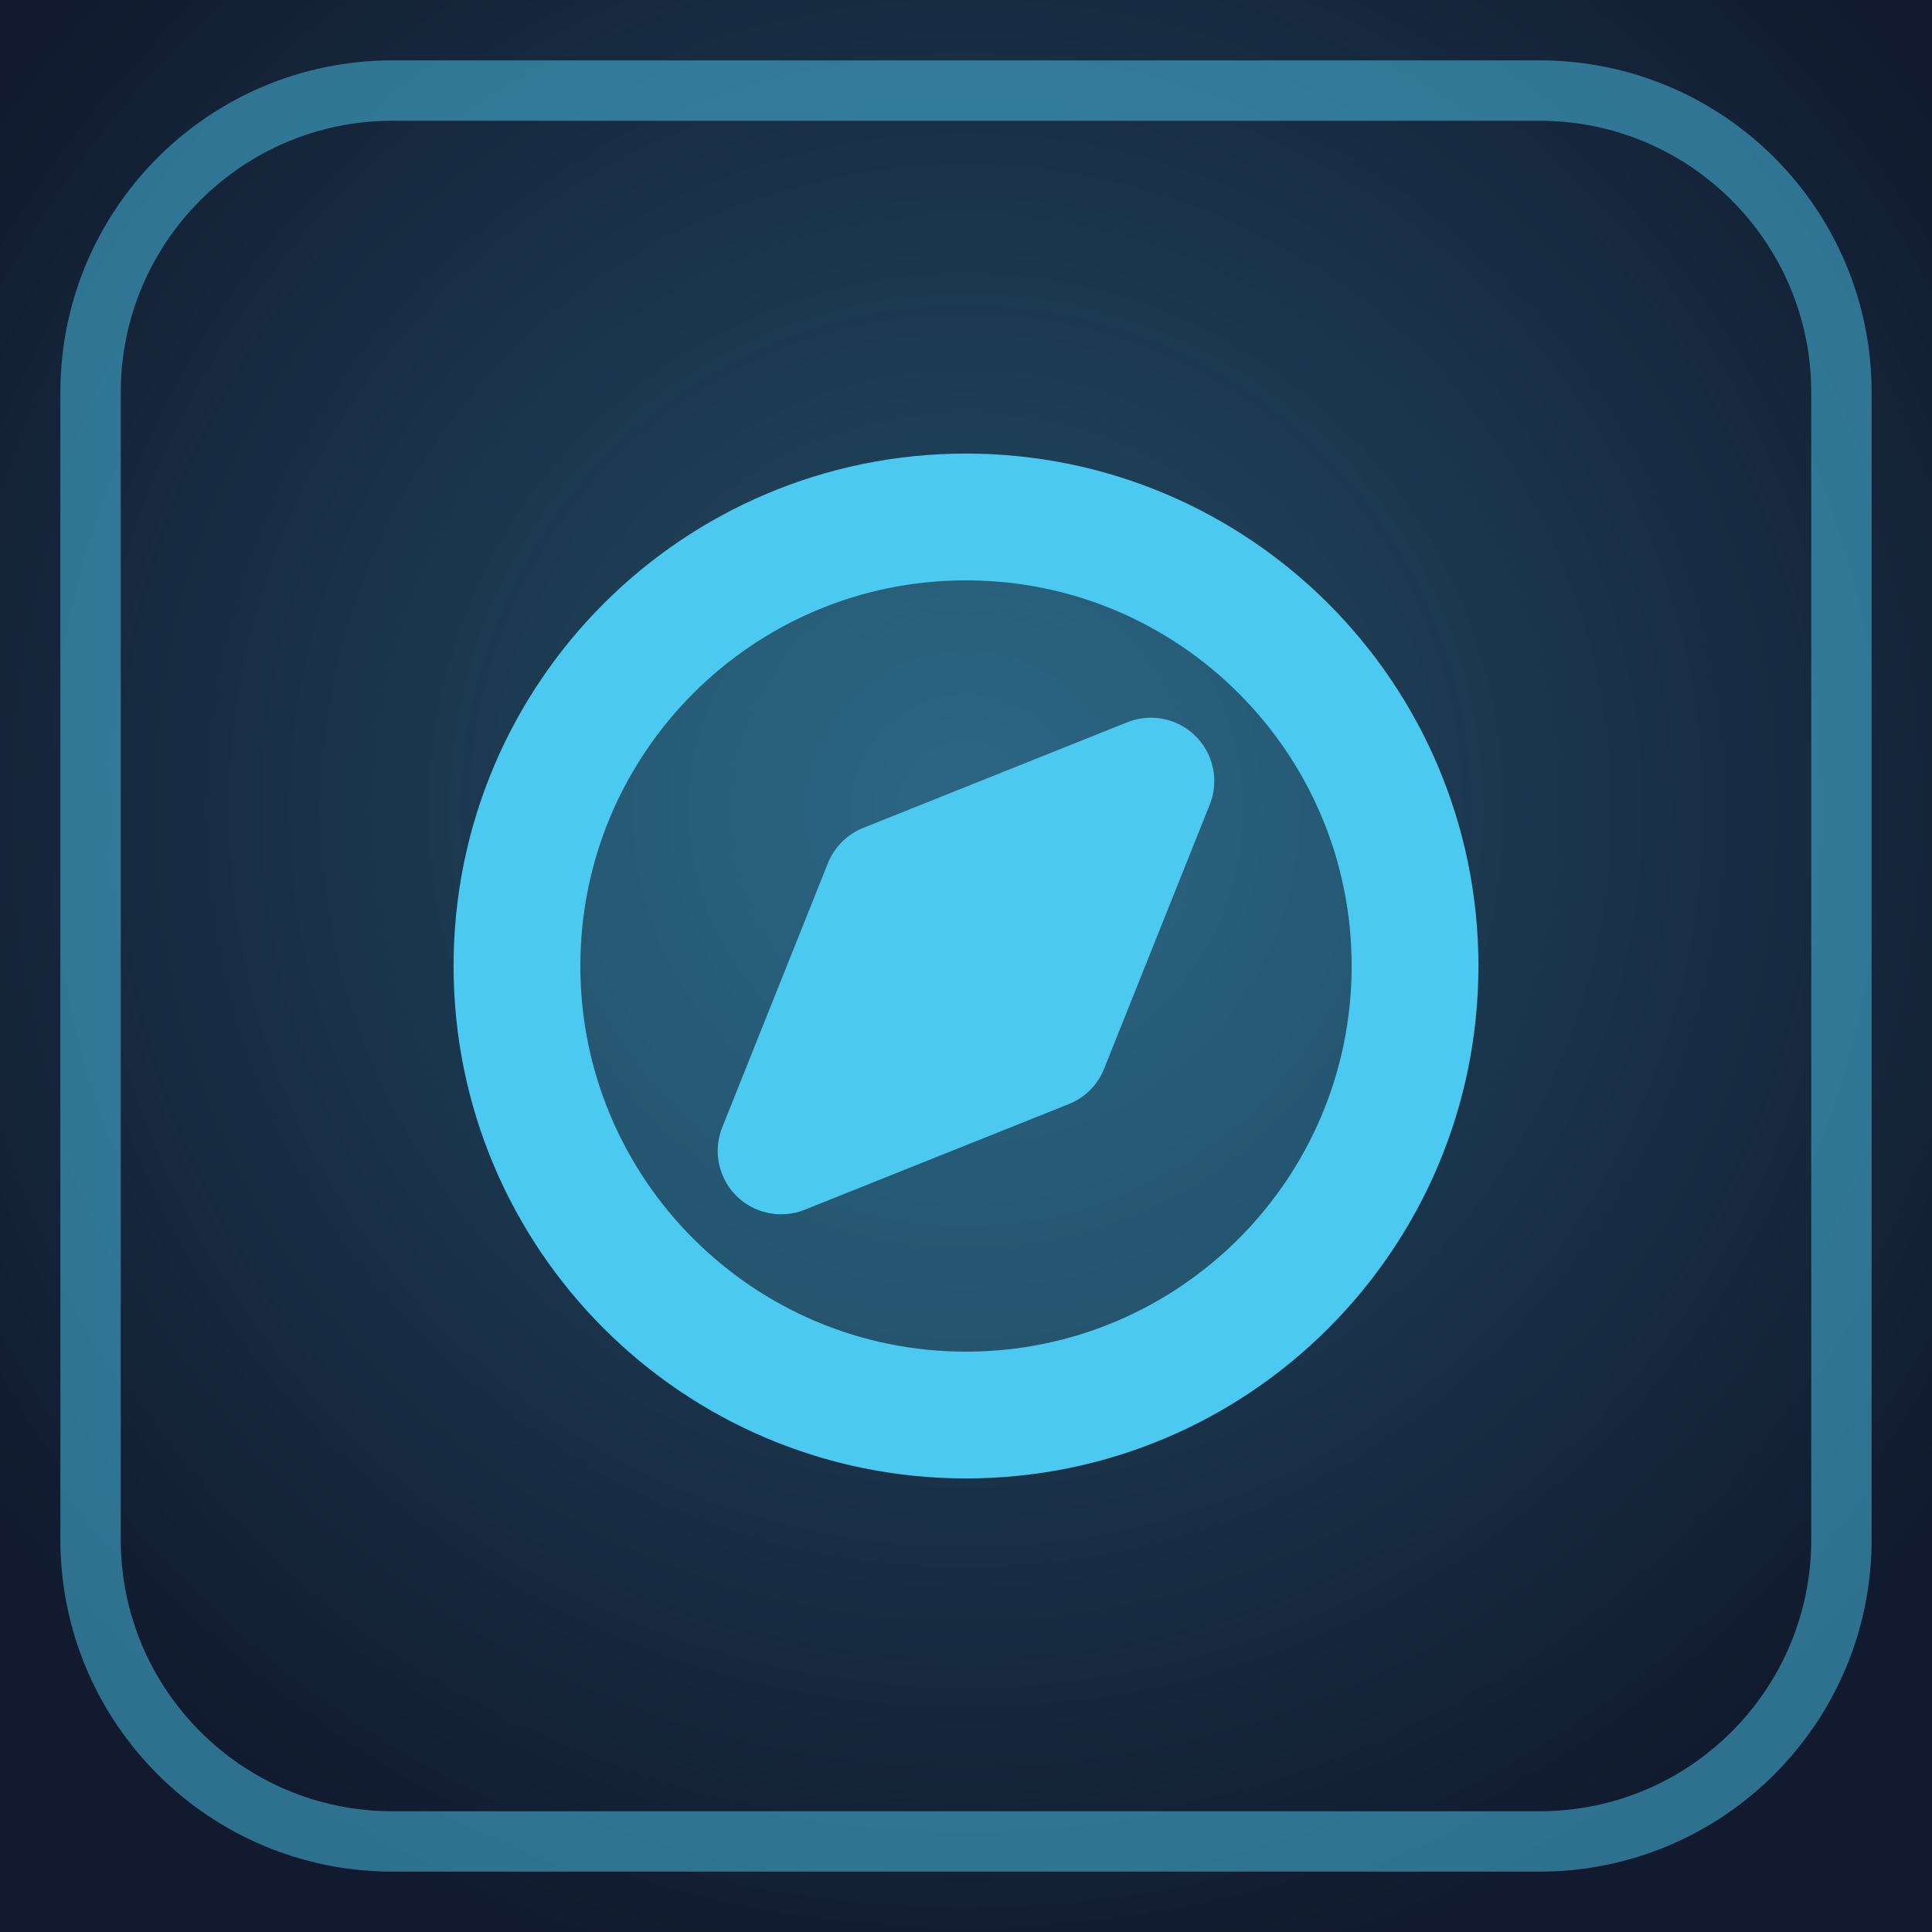
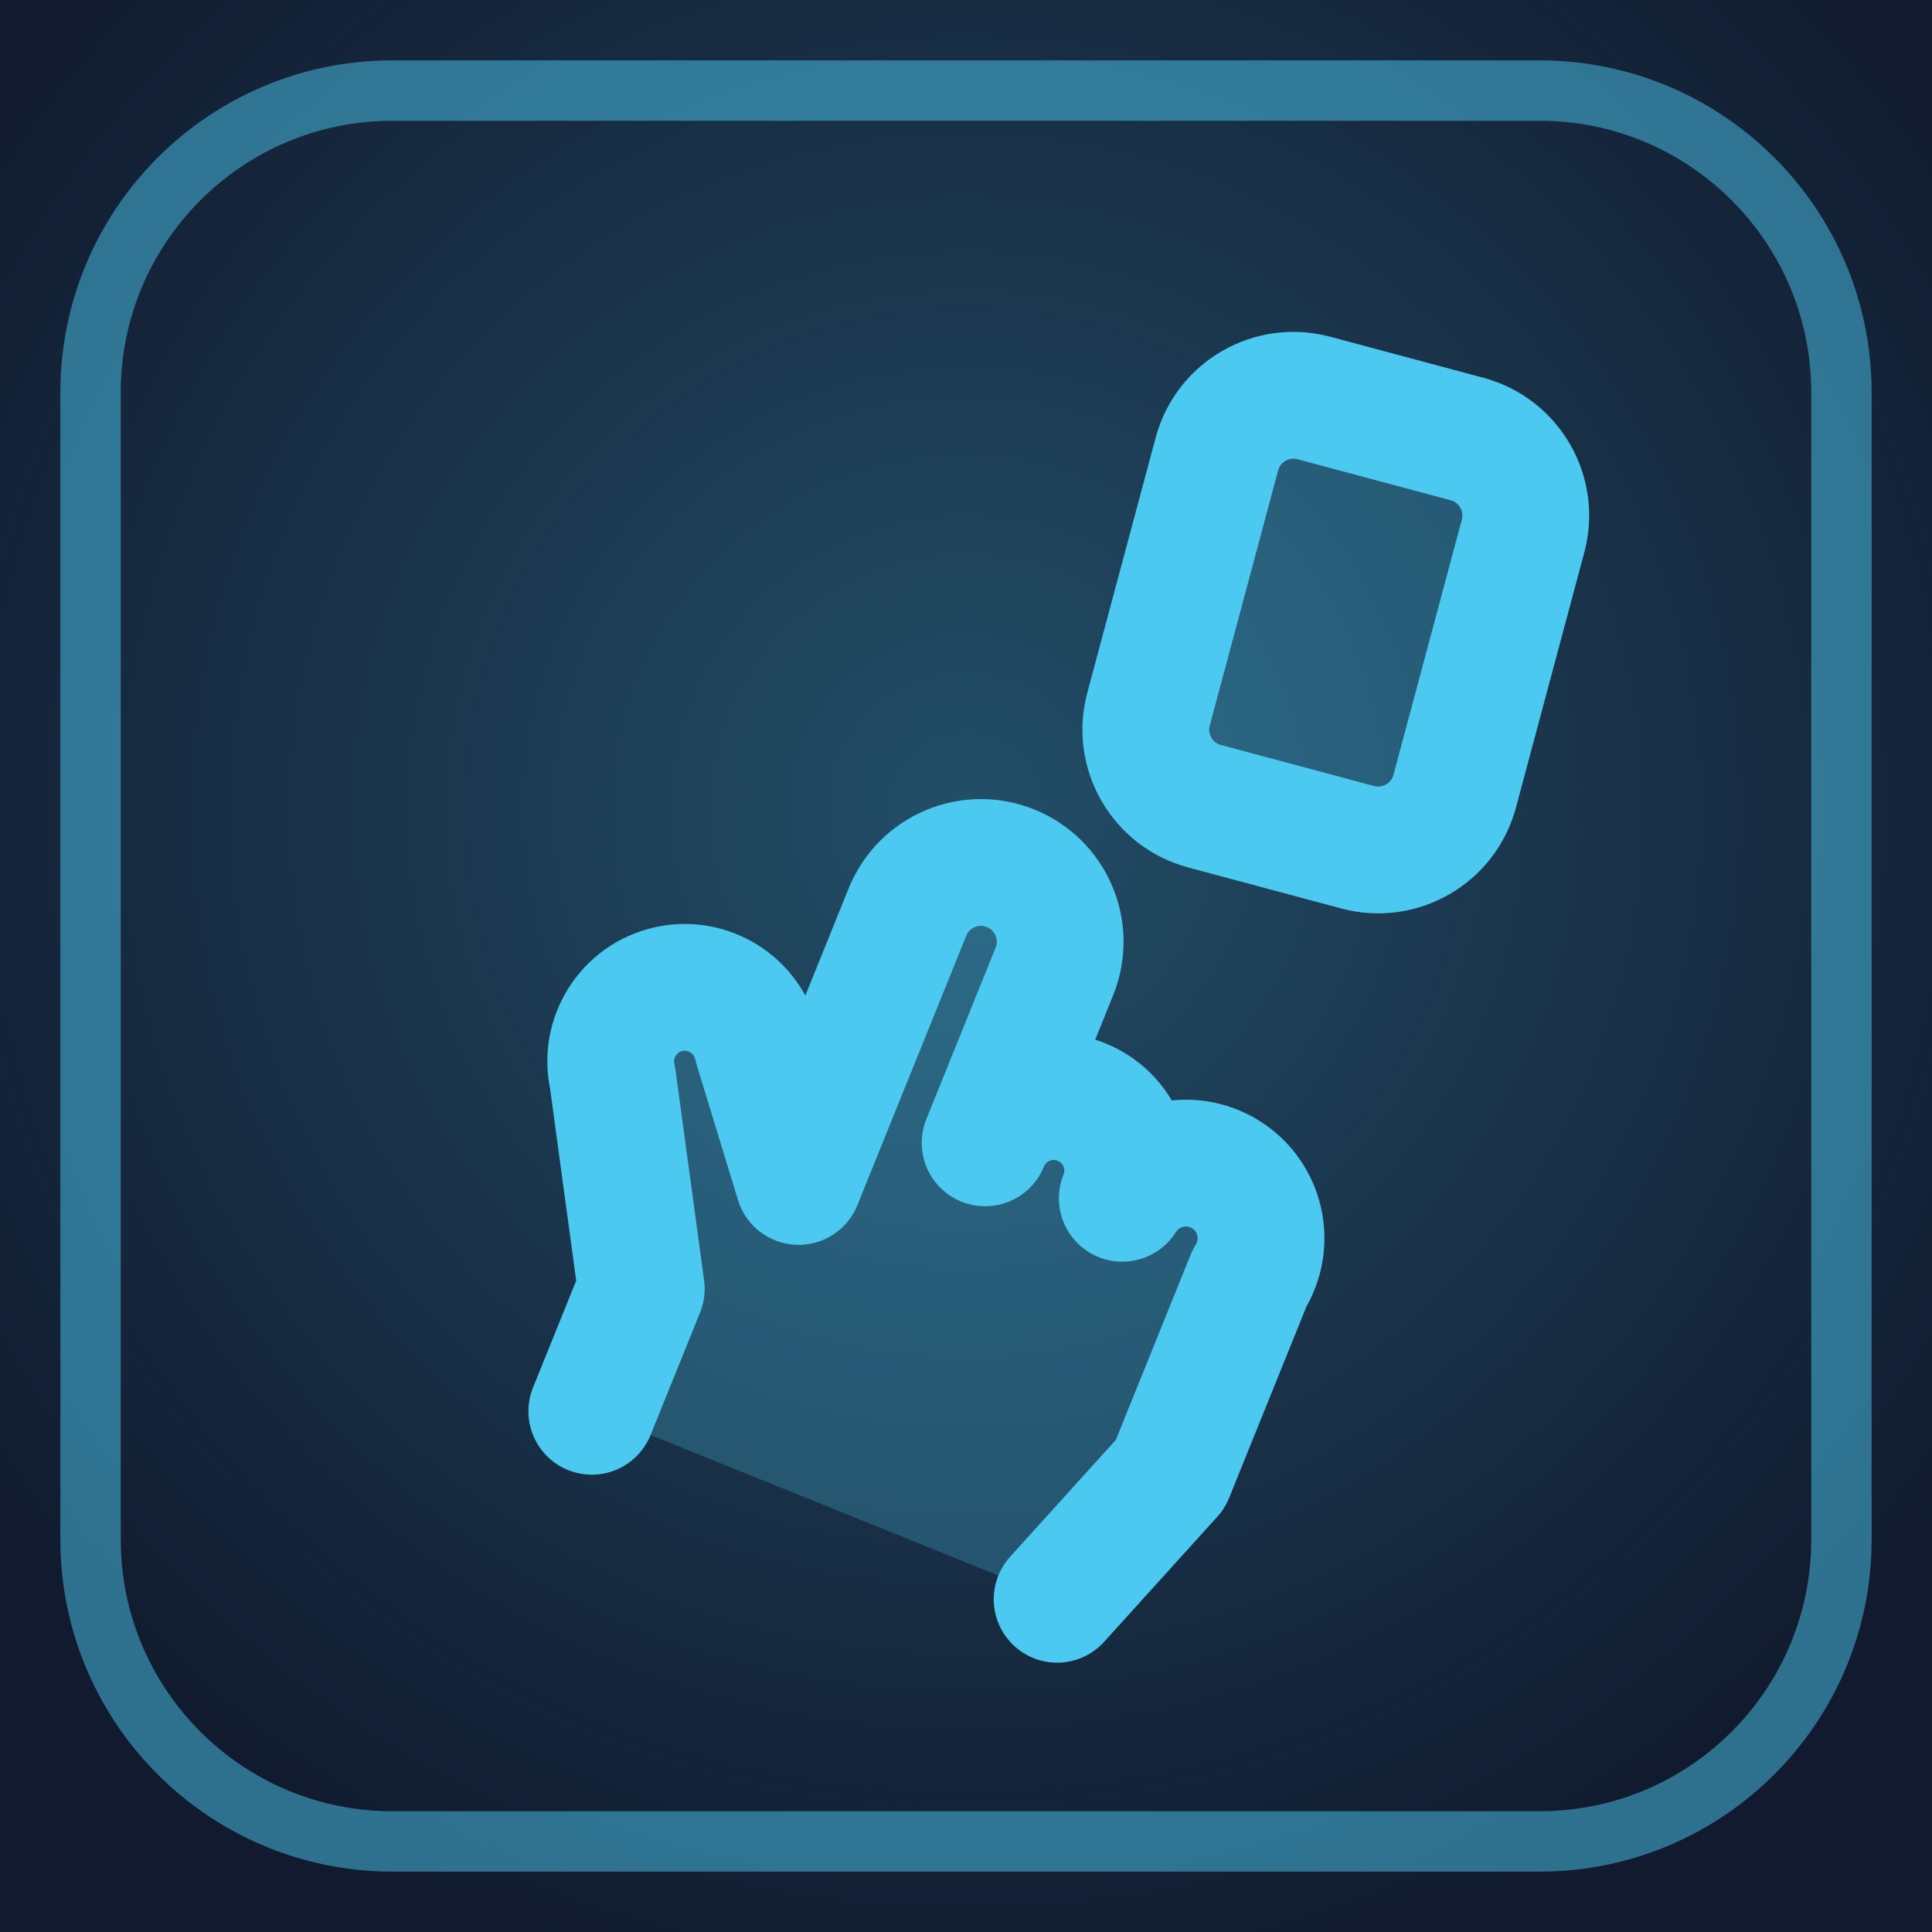
<svg xmlns="http://www.w3.org/2000/svg" viewBox="0 0 64 64" width="256" height="256">
  <defs>
    <radialGradient id="glow" cx="50%" cy="42%" r="62%">
      <stop offset="0" stop-color="#4cc9f0" stop-opacity="0.3" />
      <stop offset="1" stop-color="#4cc9f0" stop-opacity="0" />
    </radialGradient>
  </defs>
  <rect width="64" height="64" fill="#111a2e" />
  <rect width="64" height="64" fill="url(#glow)" />
  <rect x="3" y="3" width="58" height="58" rx="10" fill="none" stroke="#4cc9f0" stroke-opacity="0.5" stroke-width="2" />
  <g transform="translate(11 11) scale(1.75)" color="#4cc9f0" fill="none" stroke="currentColor" stroke-width="2.4" stroke-linecap="round" stroke-linejoin="round">
-     <circle cx="12" cy="12" r="8.5" fill="currentColor" fill-opacity="0.2" />
-     <path d="M15.5 8.5l-2 5-5 2 2-5z" fill="currentColor" />
+     <rect x="16" y="1.5" width="6" height="8" rx="1.5" fill="currentColor" fill-opacity="0.25" transform="rotate(15 19 5.5)" />
+     <path d="M5 22v-2.5L3 16a1.4 1.4 0 0 1 2.3-1.6L7 16.5V11a1.5 1.5 0 0 1 3 0v3.5a1.4 1.4 0 0 1 2.8 0 1.4 1.4 0 0 1 2.8.5v4L14.5 22" fill="currentColor" fill-opacity="0.25" transform="rotate(22 9 21)" />
  </g>
</svg>
